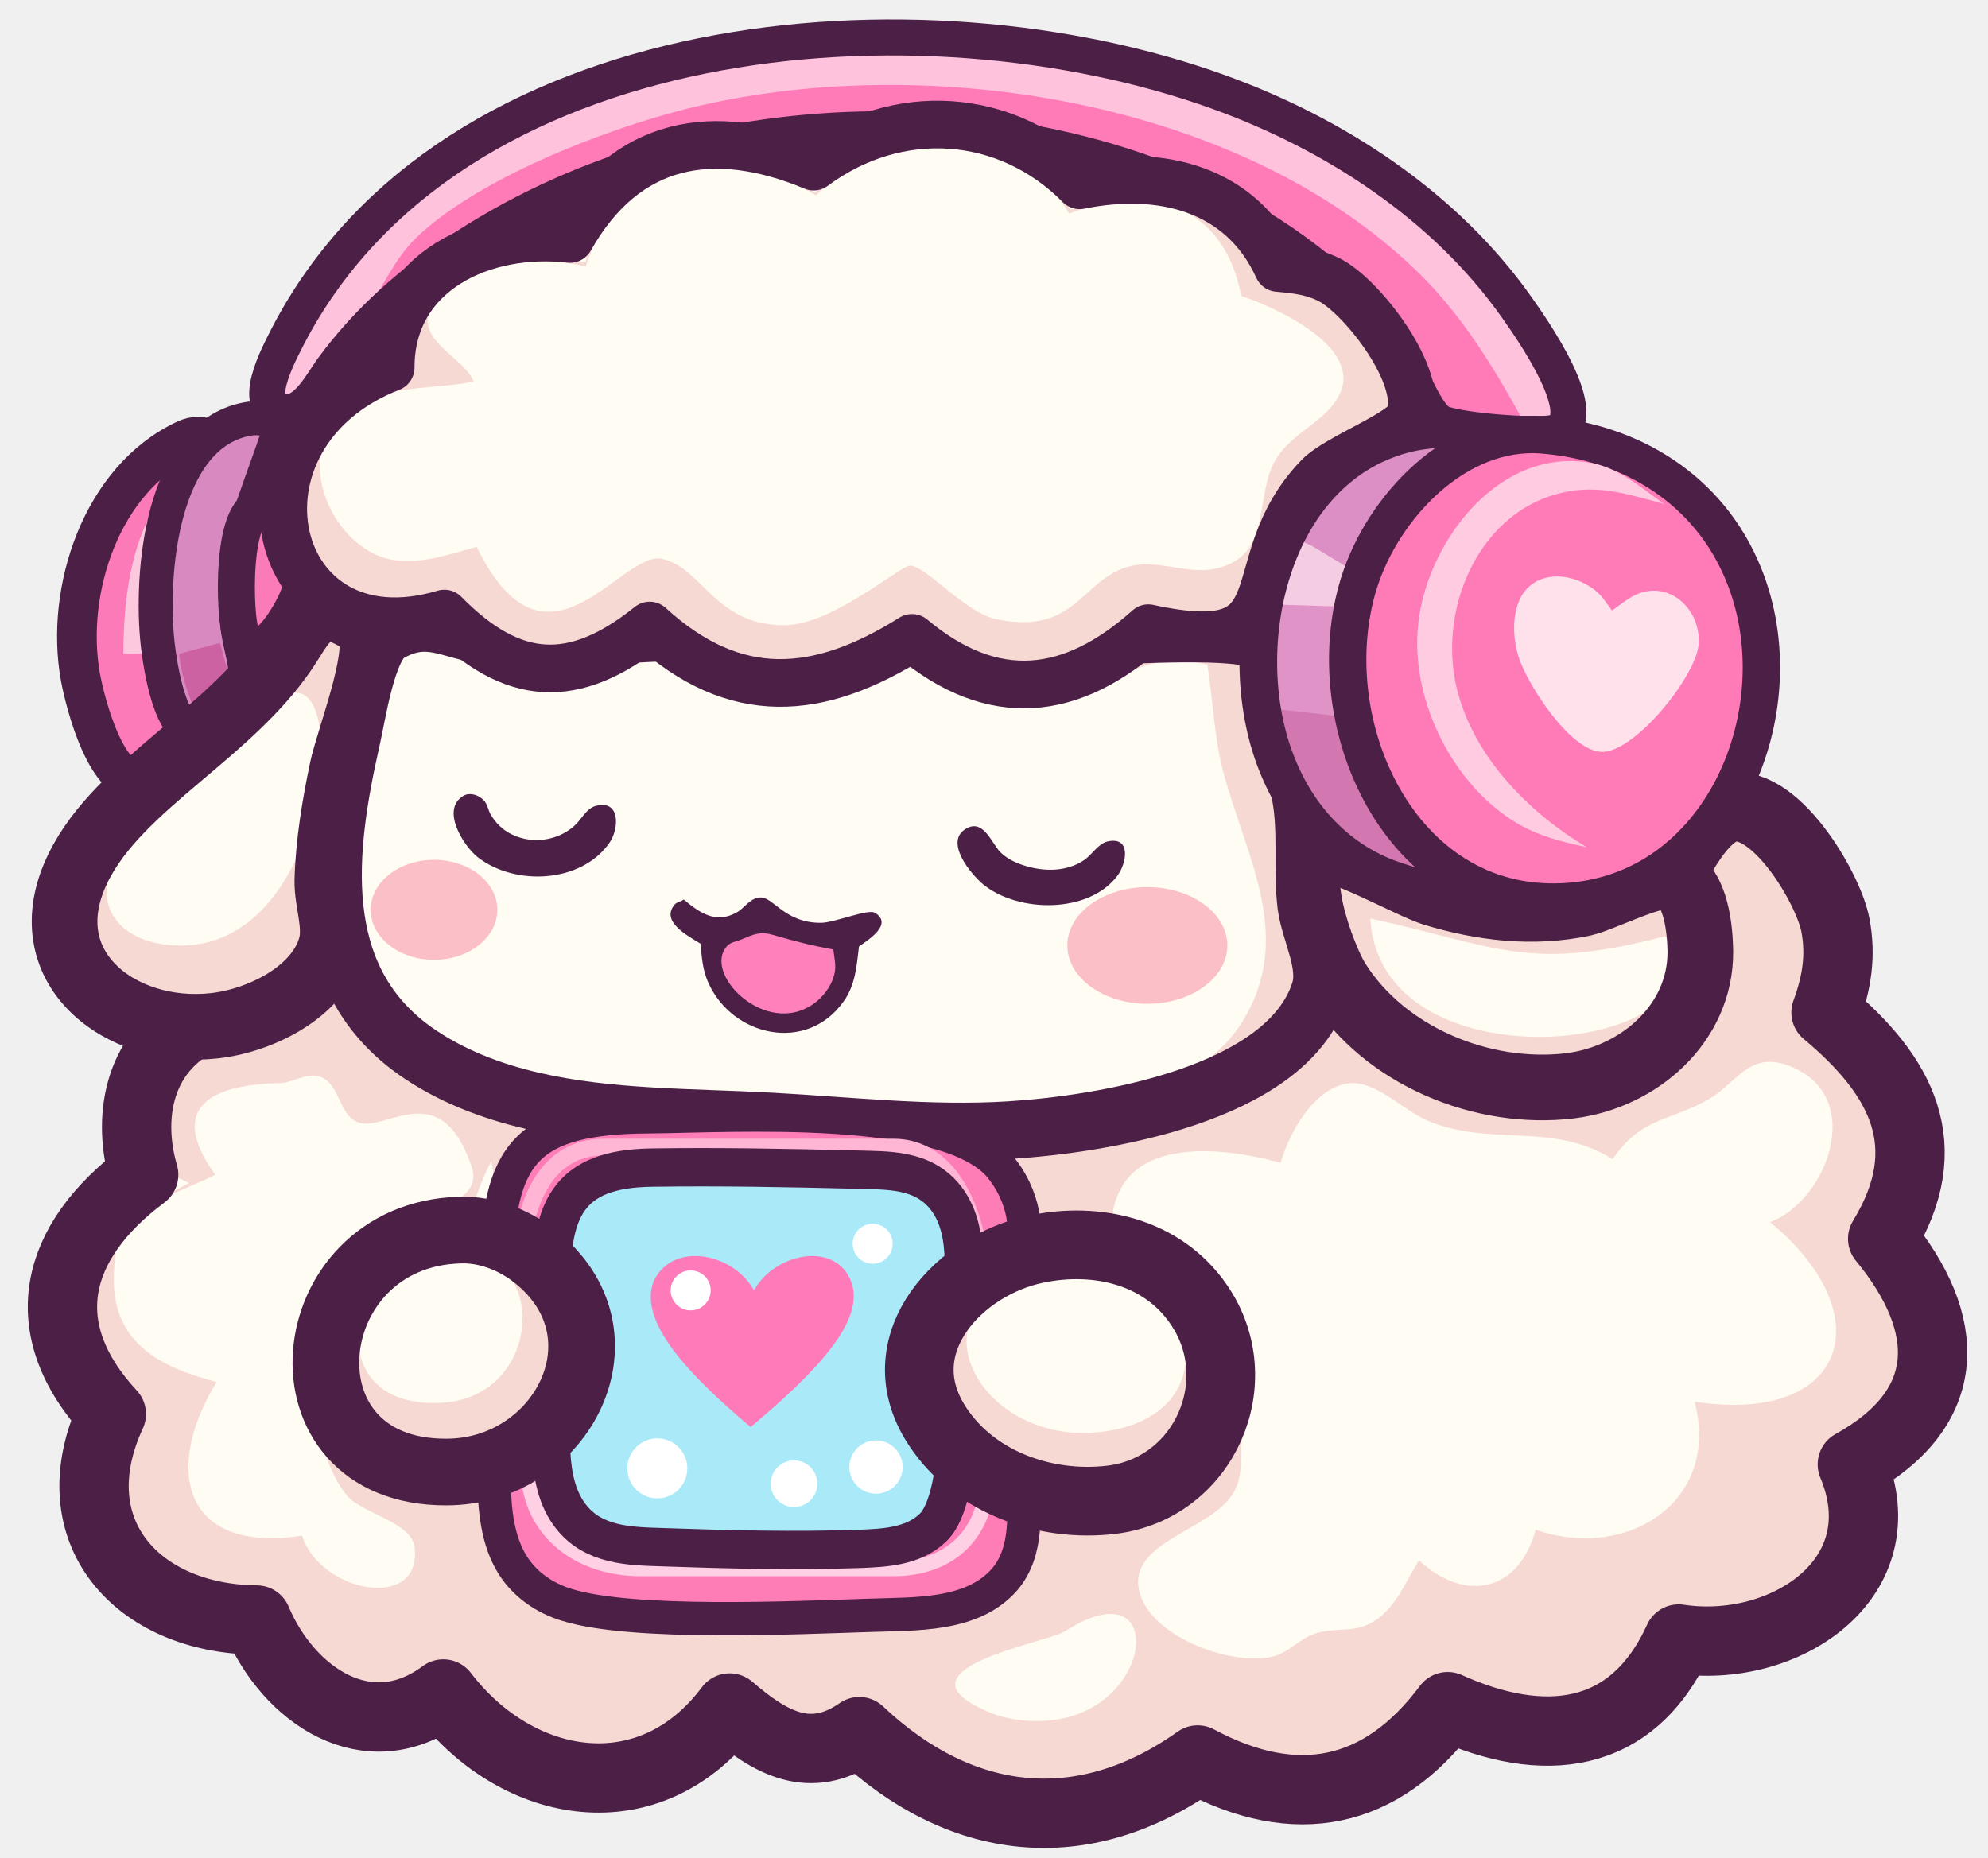
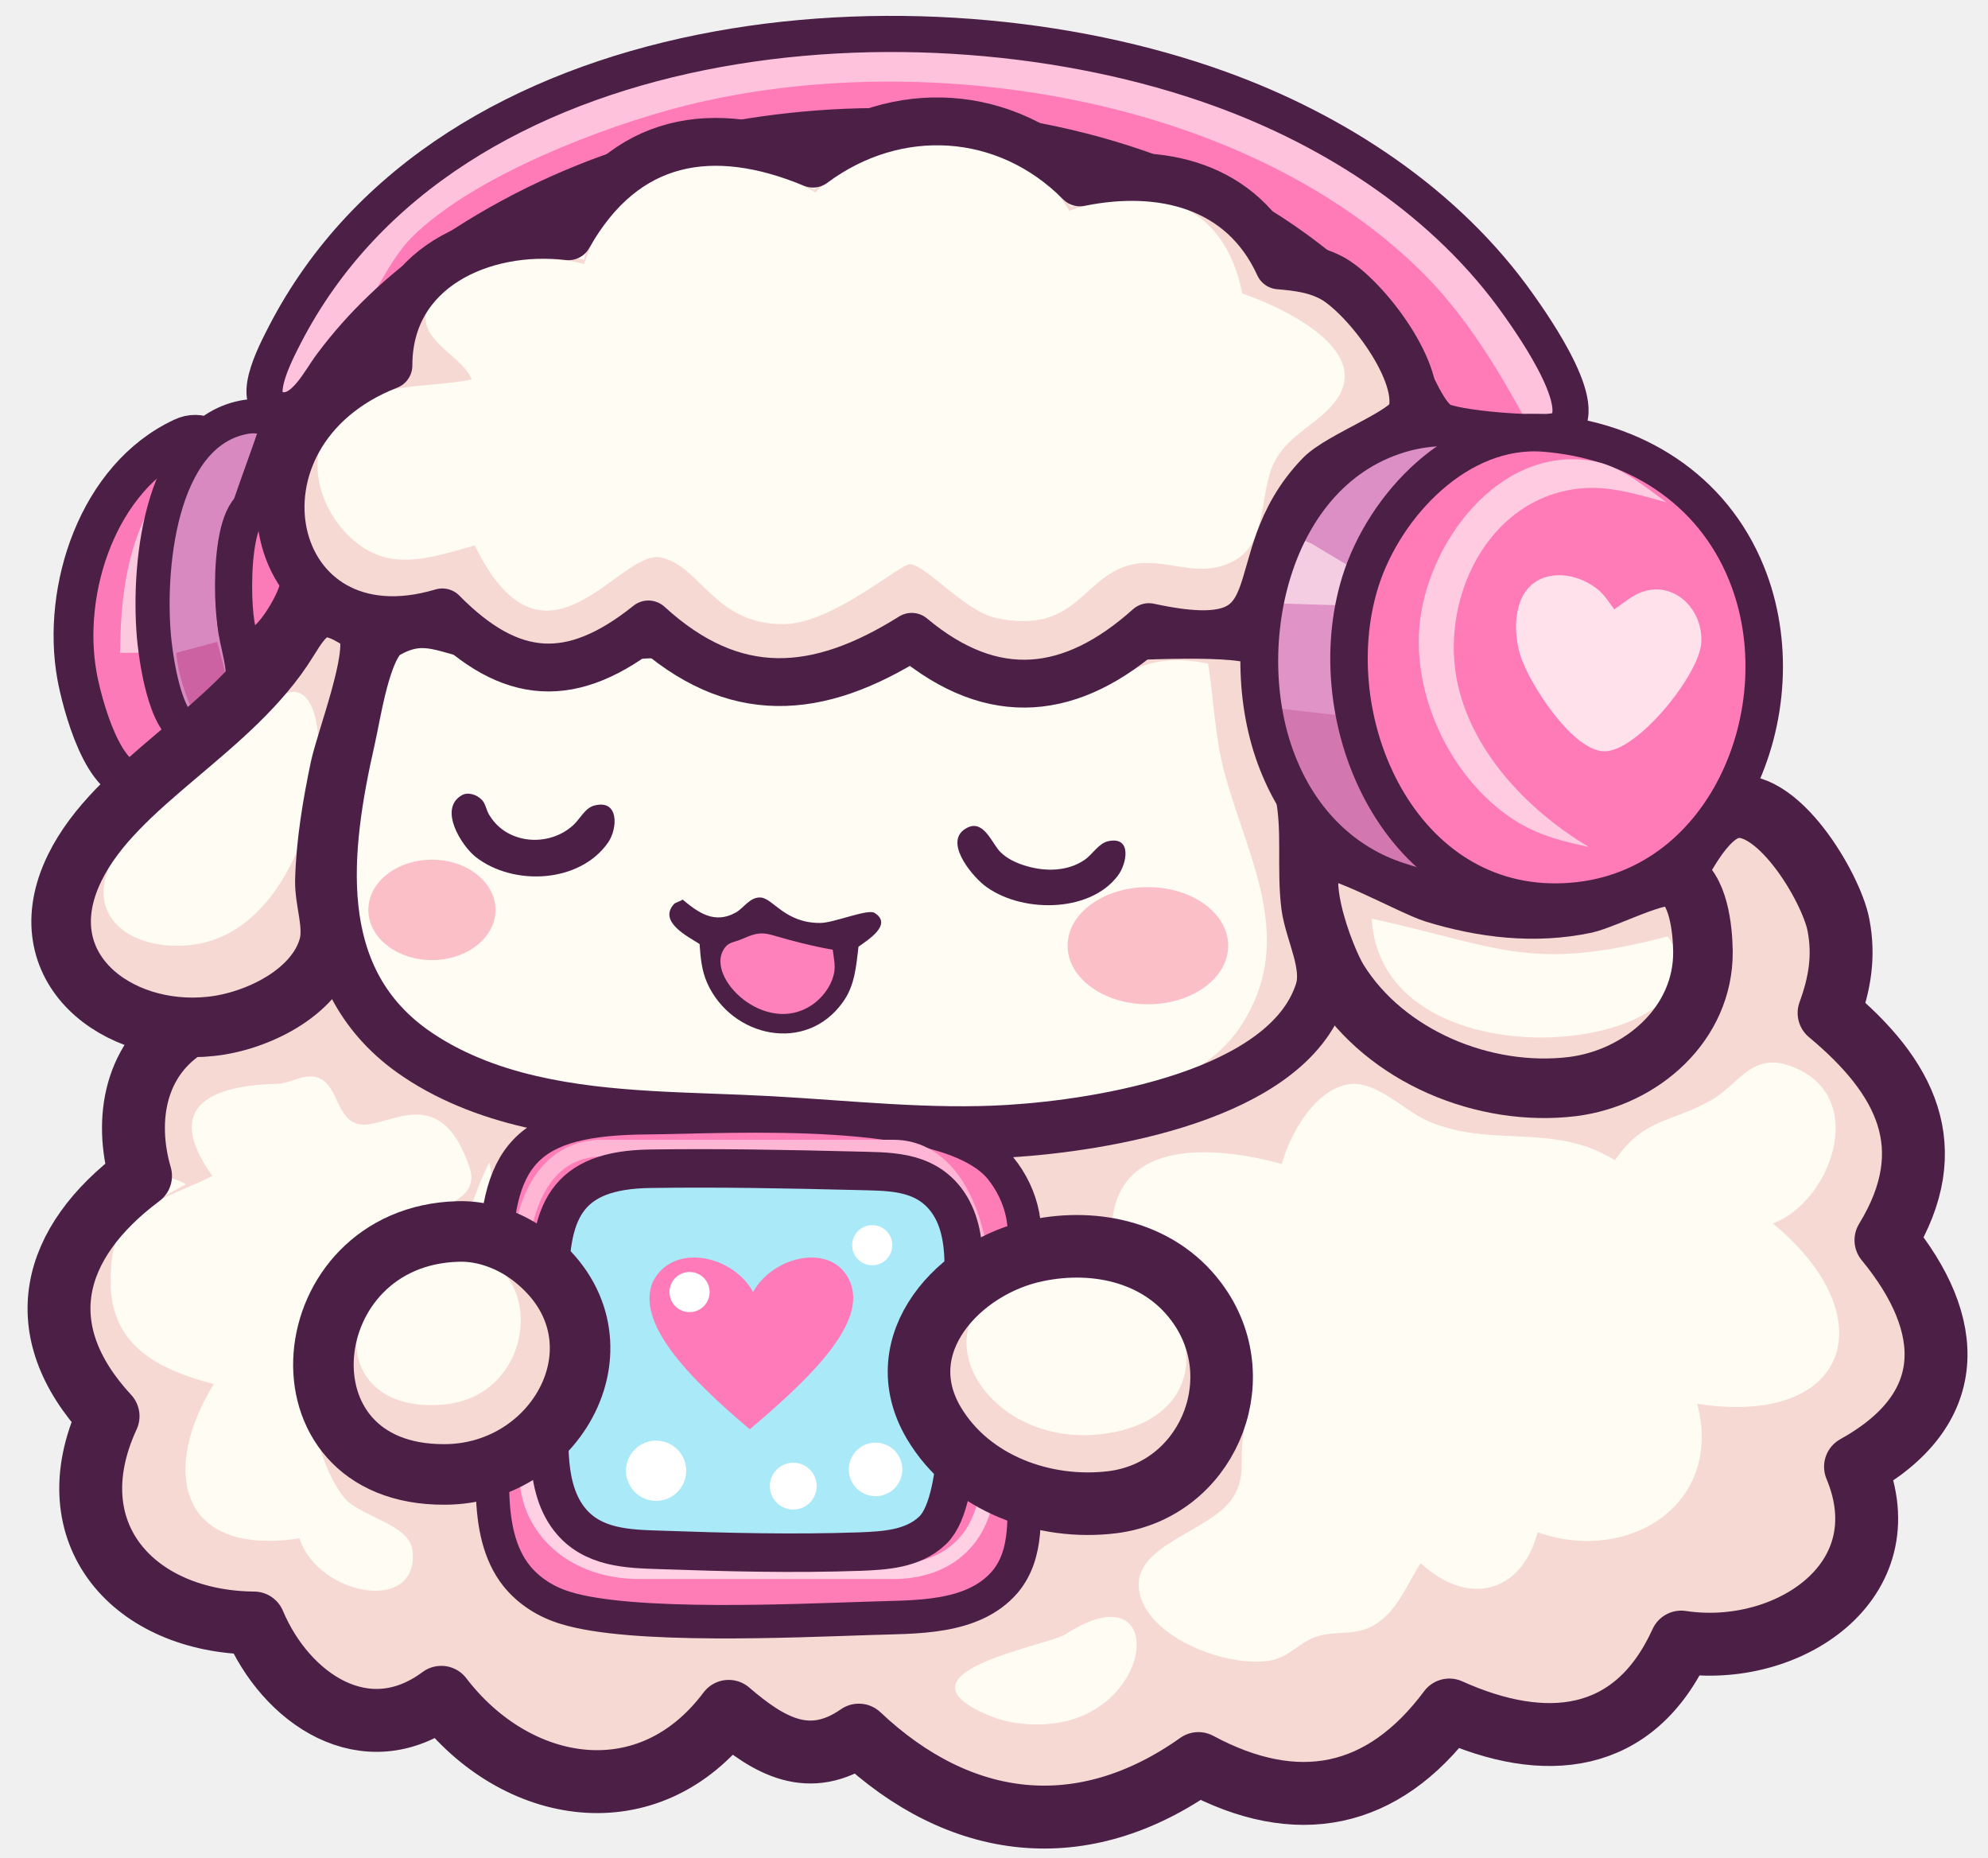
- <svg xmlns="http://www.w3.org/2000/svg" xmlns:xlink="http://www.w3.org/1999/xlink" viewBox="-6.2 -6.2 596.4 557.4" width="596.4" height="557.4" role="img" aria-label="bae">
+ <svg xmlns="http://www.w3.org/2000/svg" xmlns:xlink="http://www.w3.org/1999/xlink" viewBox="-5.1 -5.1 594.2 555.2" width="594.2" height="555.2" role="img" aria-label="bae">
  <defs>
    <path id="body-shape" d="M251.6 513.4C236.8 523.7 224.8 516.7 212.7 506.3C188.8 538.2 149.1 531.3 126.8 502.1C104.2 518.9 80.3 502.5 70.8 479.9C35.1 479.6 10.9 453.3 27.2 418.1C3.3 392.3 10.1 366.3 36.9 346.3C32 329.5 35.1 310.7 51.7 301C55.7 298.7 60.6 299 64.4 296.3C73.8 289.8 81.8 279.1 89.9 271C99.5 261.3 110.7 244.7 124.8 242.9C164 238 211.1 230.4 249.9 228.7C284.2 227.2 319.4 230.5 353.8 231.6C375.5 232.2 398 231.3 419.7 233.6C445.9 236.4 471.3 248 497.3 252.2C500.3 246.9 505.4 238.4 511.6 236.4C525.6 231.8 542.3 260.2 544.4 271.3C546.2 280.6 544.8 288.9 541.6 297.6C564.4 316.6 575.6 337.7 558.6 365.5C579.6 391 580.2 416.2 549.5 433.2C563.9 467.6 529 490.4 497.4 485.6C483.4 516.4 456.5 518.7 428.1 505.9C408.2 532.6 382.5 537.7 353.1 521.9C318.4 546.5 281.9 542 251.6 513.4Z" />
    <clipPath id="in-body">
      <use xlink:href="#body-shape" />
    </clipPath>
    <path id="earL-shape" d="M58 301.6C29.9 304.7 2.7 284 17.2 254.3C29.6 228.8 64.4 213.3 81 186.3C85.8 178.5 89.5 173.5 98.9 178.3C101.5 179.7 104 181.1 105 184C107.8 191.6 98.4 215.7 96.5 224.5C94.2 235.5 92.3 246.8 92 258.1C91.9 264.4 94.8 271.4 93.1 277.7C89.2 291.8 71.3 300.2 58 301.6Z" />
    <clipPath id="in-earL">
      <use xlink:href="#earL-shape" />
    </clipPath>
    <path id="earR-shape" d="M464.9 319.6C438.6 322.8 409.1 310.7 394.9 287.9C390.8 281.3 380 253.3 390.3 248.9C394.5 247.1 417.2 259.8 423.7 261.8C438.4 266.3 453.7 268.1 468.8 264.9C474.9 263.5 491 255 495.7 257C502.7 260 503.8 272.8 503.9 279.2C504.1 300.8 485.6 317 464.9 319.6Z" />
    <clipPath id="in-earR">
      <use xlink:href="#earR-shape" />
    </clipPath>
    <path id="face-shape" d="M296.7 332.9C272.9 334.4 248.7 331.6 224.9 330.3C201.2 329 176.8 329.5 153.5 324.1C140.9 321.2 128.5 316.4 118 308.9C87 286.6 91.8 248.5 99.2 215.8C100.9 208.5 103.8 187.8 110.2 184C122.1 177 128.8 183.2 139.5 184.4C155.3 186.3 172.4 184.6 188.2 183.8C199.5 183.2 211.4 184.6 222.9 184.6C256.2 184.6 289.5 184.7 322.9 184.6C331.9 184.6 366.3 182.1 372.4 186.5C378.4 191 382.2 223.4 383.9 232C386.1 243.4 384.3 254.2 385.7 265.6C386.8 273.7 392.4 283.4 389.7 291.4C379.6 322.4 324.1 331.2 296.7 332.9Z" />
    <clipPath id="in-face">
      <use xlink:href="#face-shape" />
    </clipPath>
    <path id="head-shape" d="M267.4 185.2C239.4 202.8 214.3 204.9 188.7 181.5C166 199.7 147.6 198.7 127.1 177.9C74.2 193.7 58.8 124.5 111 104.1C111 75.1 139.1 62.5 164.8 65.5C181.6 35.7 208.1 31.4 237.9 43.8C262.9 25.2 295.7 27.2 317.7 49.4C341.8 44.5 366.2 50.1 377.2 74.2C382.9 74.7 388.2 75.3 393.4 78.2C403.1 83.8 420.7 106.6 416.8 118.6C415.2 123.7 395 131 389.4 136.8C363.7 163.4 385.6 192.6 338.3 182.3C315.3 202.9 291.8 205.6 267.4 185.2Z" />
    <clipPath id="in-head">
      <use xlink:href="#head-shape" />
    </clipPath>
    <path id="handL-shape" d="M127.7 435.5C75.5 435.7 82.5 364.3 131.7 362.9C139.6 362.6 147.7 365.7 153.9 370.5C184.1 393.9 162.6 435.5 127.7 435.5Z" />
    <clipPath id="in-handL">
      <use xlink:href="#handL-shape" />
    </clipPath>
    <path id="handR-shape" d="M327.4 443.8C307.1 446.3 284.8 438.3 274 420.1C260 396.4 281.8 373.3 304.7 368.6C322.8 364.8 342.5 369.3 353.4 385.2C369.2 408.1 355.3 440.3 327.4 443.8Z" />
    <clipPath id="in-handR">
      <use xlink:href="#handR-shape" />
    </clipPath>
    <path id="band-shape" d="M460.2 123.6C455.5 125 429 123 425.3 120.3C420.6 116.7 416.6 104.5 412.8 99.1C404.5 87.4 393.7 77.6 382.2 69.2C344.3 41.6 293.8 30.9 247.6 32.8C204.3 34.7 162.6 47.3 126.9 72.3C114.3 81.2 103.1 91.6 93.9 104C90.5 108.5 86.1 117.8 79.5 117.5C68 117.1 77.6 99.8 80 95C128.8 0.4 269.8 -11 359.4 21.4C394.1 33.9 427.3 55.5 448.8 86C452.9 91.8 472.8 119.8 460.2 123.6Z" />
    <clipPath id="in-band">
      <use xlink:href="#band-shape" />
    </clipPath>
    <path id="cupL-shape" d="M36.9 228.3C25.9 230.6 19.3 204.6 17.9 196.8C13.3 171.1 24.1 137.5 49.5 125.7C54.5 123.3 60.5 126 59.1 132.3C58.3 135.9 55.1 139.4 53.5 142.7C49.5 150.8 47.2 159.6 46.1 168.5C44.8 178.3 45.2 188.6 47.6 198.2C48.8 203.1 52.9 209.3 52.4 214.3C51.9 219.5 41.8 227.2 36.9 228.3Z" />
    <clipPath id="in-cupL">
      <use xlink:href="#cupL-shape" />
    </clipPath>
    <path id="cupM-shape" d="M53.4 213.5C44.8 214.8 41.8 193.1 41.1 187C38.8 165.9 42.2 124.6 67.7 119.6C71.7 118.8 76.9 119.3 77 124.5C77 125.9 67.1 151.2 65.9 158.4C64.8 165.9 64.4 173.7 65 181.3C65.4 187 68.6 194.4 67.1 199.9C65.9 204.5 58.2 212.7 53.4 213.5Z" />
    <clipPath id="in-cupM">
      <use xlink:href="#cupM-shape" />
    </clipPath>
    <path id="rim-shape" d="M423.6 259.9C420.1 260.8 416.3 259.3 413.1 258.3C396.4 253 384.1 240.5 377.4 224.4C362.8 190 374 134.9 415 124.1C420.2 122.7 436.9 119.9 435.9 129.4C435.5 133.9 420.2 143.2 416.3 147.7C405.9 159.9 400.5 175.9 400.4 191.9C400.3 209 405.7 226.7 416.3 240.3C419.3 244 424.1 246.9 426.5 251C428.6 254.3 427.8 258.9 423.6 259.9Z" />
    <clipPath id="in-rim">
      <use xlink:href="#rim-shape" />
    </clipPath>
  </defs>
  <g stroke="#4C1F47" stroke-linejoin="round" stroke-linecap="round">
    <g id="headband" stroke="none">
      <use xlink:href="#band-shape" fill="#ff7bb8" />
      <g clip-path="url(#in-band)">
        <path fill="#ffc2dd" stroke="#ffc2dd" stroke-width="6" d="M80.9 113.6C86.3 100.8 90.9 87.2 99.5 76.1C153.4 7.1 268.9 -1.6 346.9 22.7C368.5 29.4 389.2 39.9 407.5 53C431.9 70.3 446.9 92.5 461.9 117.8C451.4 117.8 440.8 117.4 430.2 117C414.1 89.1 392.5 66.7 363.8 51.2C349.1 43.3 332.9 38.8 316.7 35.1C253.5 20.6 183.2 27.8 128.5 64.8C109 78 95.3 95.2 80.9 113.6Z" />
        <path fill="#ff7bb8" d="M107 82C110.3 76.3 113.5 70.3 118.2 65.6C136.4 47.6 175 32.7 199.6 26.5C270.1 8.8 365.1 23.2 418.7 75C432.7 88.5 442.6 105.1 451.8 122C443.2 121.7 434.5 121.5 425.9 120.8C391 29.2 255.6 16 175 44.7C150.3 53.5 129.2 68.4 107 82Z" />
      </g>
      <use xlink:href="#band-shape" fill="none" stroke="#4C1F47" stroke-width="10.8" />
    </g>
    <g id="left-earcup">
      <use xlink:href="#cupL-shape" fill="#fd7ab8" stroke="none" />
      <path clip-path="url(#in-cupL)" fill="#fcc8dd" stroke="none" d="M30.8 190C30.9 167.4 34.8 144.7 54 130.1C41.7 148.1 39.6 168.6 39.7 189.9C36.7 189.9 33.8 190 30.8 190Z" />
      <use xlink:href="#cupL-shape" fill="none" stroke-width="11.9" />
      <use xlink:href="#cupM-shape" fill="#d88ac0" stroke="none" />
      <path clip-path="url(#in-cupM)" fill="#cd62a2" stroke="none" d="M47.5 190C48.3 196.8 50.2 202.3 52.9 208.5C56.3 205.5 59.7 202.3 63 199.2C62 195 61 190.8 59.8 186.7C55.7 187.8 51.6 188.9 47.5 190Z" />
      <use xlink:href="#cupM-shape" fill="none" stroke-width="10.2" />
      <path fill="#fa7bb8" stroke-width="11.1" d="M71.6 187.6C69.3 187.6 67.3 186.4 66.2 184.3C64 180.2 62.7 142.8 73.8 145.9C75.5 146.3 76.7 147.4 77.5 148.9C78.9 151.3 78.7 154.8 79.5 157.5C80.6 161.4 84 165.5 84.1 169.5C84.2 173.5 75.9 187.7 71.6 187.6Z" />
    </g>
    <g id="body">
      <use xlink:href="#body-shape" fill="#f6d9d2" stroke="none" />
      <path clip-path="url(#in-body)" fill="#fffcf4" stroke="none" d="M327.2 361.2C328.8 334.5 358.8 337.5 378 342.7C380.5 333.9 387.7 320.6 398 318.9C406 317.6 414.8 326.9 421.7 329.9C440.9 338.2 459 330.1 477.6 341.6C486.3 328.9 494.5 330.4 506.3 323.7C515.2 318.6 518.7 308.4 531.7 314.1C553.5 323.6 541.7 354.3 524.8 360.5C558.7 388.4 547.8 421.4 502.2 414.4C510.1 444.7 481.5 462.3 454.5 452.8C449.5 471.4 433.4 474.9 419.5 462C415.6 468.2 412.7 475.9 406.3 480.1C400.4 484 394.8 482 388.6 483.9C383.6 485.4 380.4 489.9 375.1 491C362.6 493.6 338.4 484.7 335.5 470.9C332.4 456.4 357.2 452.8 363.6 442.1C367.3 436.1 365.4 430.9 366.4 424.4C371.3 392.1 357.2 372.4 327.2 361.2ZM84.4 454.6C48.1 460.1 43 434.1 58.8 408.5C41.3 403.9 26.9 396.4 28 375.6C28.2 370.5 28.8 365 32.3 361C38.9 353.6 50 350.6 58.4 346.3C43 325 59 319.2 77.5 318.8C81.5 318.8 85.4 315.7 89.5 316.8C95.9 318.6 95.1 328.3 101.3 330.6C109.5 333.6 125.9 316.4 135.2 343.6C141.3 361.4 98 353.8 87.1 387.6C82.8 400.8 89 432.7 98.2 442.9C103 448.1 117.4 450.6 118.2 458.2C120.3 477.4 90 471.8 84.4 454.6ZM98.5 430.9C65.7 397.3 97.1 360.2 135.4 356.4C137.1 351.4 138.8 346.8 141.2 342.2C146.8 368.5 109.8 360.2 96.7 381.2C84.7 400.5 98.8 412.4 98.5 430.9ZM22.1 374.7C23.3 362.6 35.6 339.9 50.5 348.8C37.7 355.5 29.1 361.9 22.1 374.7ZM361.2 432.6C356.9 417.2 365.7 403.2 355.4 387.2C346.8 373.8 329.4 373.3 321.5 362.2C355.4 365.7 379.4 401 361.2 432.6ZM307.9 510.1C302.5 510.5 296.5 509.9 291.4 507.9C258.9 494.9 308 486.7 313.3 483.3C344.4 463.1 340.6 507.8 307.9 510.1Z" />
-       <use xlink:href="#body-shape" fill="none" stroke-width="20.8" />
+       <use xlink:href="#body-shape" fill="none" stroke-width="18.8" />
    </g>
    <g id="ears">
      <use xlink:href="#earL-shape" fill="#f6d9d2" stroke="none" />
      <path clip-path="url(#in-earL)" fill="#fffcf4" stroke="none" d="M20.2 262.6C20.1 257.7 19.7 252.9 22.2 248.3C27.5 238.5 74.8 194.9 83.7 192.9C67.1 220.1 32.8 232.8 20.2 262.6ZM52.7 277.2C44.8 278.3 34.3 276.8 29 270.3C12.9 250.7 62.7 218.8 74.6 206.4C99.5 180.1 96.1 271.2 52.7 277.2ZM86.2 258C86.7 240.5 89.6 222.7 95 206C98.1 220.7 95.5 245.6 86.2 258Z" />
-       <use xlink:href="#earL-shape" fill="none" stroke-width="19.7" />
+       <use xlink:href="#earL-shape" fill="none" stroke-width="17.8" />
      <use xlink:href="#earR-shape" fill="#f6d9d2" stroke="none" />
      <path clip-path="url(#in-earR)" fill="#fffcf4" stroke="none" d="M404.9 269.4C443.5 277.9 452.3 285.5 493.4 274.7C516.2 309.2 407.9 322.4 404.9 269.4ZM488 303C496.2 292.5 498.7 283.8 497.1 270.5C509.6 283.3 499.9 294.8 488 303Z" />
-       <use xlink:href="#earR-shape" fill="none" stroke-width="19.7" />
+       <use xlink:href="#earR-shape" fill="none" stroke-width="17.8" />
    </g>
    <g id="face">
      <use xlink:href="#face-shape" fill="#f6d9d2" stroke="none" />
      <path clip-path="url(#in-face)" fill="#fffcf4" stroke="none" d="M361.1 190.9C353.2 192 346.9 190.8 339.4 188.3C319 207.5 288.1 210.7 266.6 191.2C242.5 206.9 212 209.5 190 188.5C169 203.5 146.5 204.2 127.7 185.1C122.5 186.4 117.2 187.5 111.8 188.2C103.4 217.8 89 259.6 106.2 288.4C121.9 315 156.7 320.8 184.9 323C246.7 327.6 310.4 335.5 367.9 308.7C353.2 325.5 330.7 329.4 309.4 331.8C265.9 336.7 143.7 333.3 111.8 303.8C102 294.7 96 282.2 94 269C91.9 255.3 99.5 189.1 111.7 183.6C129.8 175.3 137.5 191.5 153.8 194.5C169.9 197.4 178.3 184.5 190.2 185.3C205.4 186.2 211.2 203.1 240.6 197.4C249 195.8 258.9 186.9 267.1 187.8C281.8 189.3 285.8 202.3 309 198.6C327.9 195.6 342.6 174.9 361.1 190.9ZM356 193.2C357.7 203.8 358 214.9 360.8 225.5C367.7 251.2 382.4 275.1 366.3 300.7C354.2 319.9 329.5 323.5 308.6 325.8C267.2 330.5 147.6 327.1 116.7 300.3C90.6 277.5 99.8 238.8 107 209.6C108.4 204.1 109.2 192.5 114.5 189.3C127.7 181.5 140.3 198.3 153.3 200.5C169.4 203.2 178.1 191.4 189.6 191.7C203.1 192.2 212.2 211.4 245.7 202.4C252 200.7 259.2 194.6 265.5 194.2C272.7 193.8 288.4 206.8 306.2 205.1C329.1 202.8 331.6 188.3 356 193.2Z" />
-       <use xlink:href="#face-shape" fill="none" stroke-width="17.3" />
+       <use xlink:href="#face-shape" fill="none" stroke-width="15.7" />
      <ellipse cx="124" cy="266.8" rx="19" ry="15" fill="#fbbfc7" stroke="none" />
      <ellipse cx="338" cy="277.5" rx="24" ry="17.5" fill="#fbbfc7" stroke="none" />
      <path fill="#4C1F47" stroke="none" d="M204 277C204.3 281.1 204.6 284.9 206.3 288.7C213.6 304.9 235.8 309.8 246.8 294.4C250.4 289.5 250.8 283.6 251.5 277.8C254.1 275.9 261.9 271.2 256.3 267.7C254.3 266.4 244.1 270.7 240.1 270.7C229.6 270.8 226 263.4 222.3 263.1C219 262.9 217.3 266.2 214.8 267.6C208.5 271.1 203.7 267.7 198.9 263.7C198.3 264.3 197 264.4 196.3 265.1C191.6 270.4 200.6 274.8 204 277Z" />
      <path fill="#ff81bb" stroke="none" d="M243.8 278.7C244.3 282.9 245.1 284.7 243 289.1C241.5 292 239 294.6 236.1 296.1C222.1 303.6 204.9 285.8 211.8 277.8C212.8 276.5 214.8 276.3 216.2 275.7C219.8 274.2 221.7 273.2 225.6 274.3C231.8 276.1 237.5 277.6 243.8 278.7Z" />
      <path fill="#4C1F47" stroke="none" d="M133 232.5C125.8 236.5 132.8 247.6 137.1 251C148.4 259.8 168.3 258.8 176.7 246.6C179.5 242.5 180 233.7 172.6 235.6C169.7 236.3 168.2 239.8 166.1 241.6C162.1 245.2 156.4 246.6 151.2 245.5C146.7 244.5 143.3 242.1 141 238.2C140.2 236.8 140 234.9 138.8 233.8C137.4 232.4 134.9 231.5 133 232.5ZM284.1 242.2C276.5 245.9 285.1 256.2 288.9 259.3C299.4 267.7 320.4 268 329 256.6C331.7 253.1 333.4 244.6 326 246.3C323.2 247 321.3 250.4 319 251.9C314 255.3 307.4 255.4 301.7 253.7C298.9 252.9 296 251.6 293.9 249.5C291.4 247 289 239.8 284.1 242.2Z" />
    </g>
    <g id="head">
      <use xlink:href="#head-shape" fill="#f6d9d2" stroke="none" />
      <path clip-path="url(#in-head)" fill="#fffcf4" stroke="none" d="M116.5 95.1C113.1 70.1 146.8 63.5 165.5 65.9C179.2 37.4 210.8 30.9 237.6 44.5C261.5 26.4 296.9 25.9 317.3 50C334.7 45.9 358 45.3 365.5 64.9C349.4 53.1 334.1 49.9 315 56.7C298.1 30.6 259.3 30.5 238.3 51.6C214.7 36.3 176.6 40.7 169.5 72.5C147.5 68 126.8 73.1 116.5 95.1ZM136.8 157.9C128.6 160.1 119.3 163.5 110.6 161.6C94.7 158 82.8 134.4 94.5 120.9C105.4 108.4 121.4 111.2 135.9 108.3C133.4 101.9 122.4 97.7 122.1 90.2C121.2 71.2 157.8 70.4 169.5 73.8C179.4 42 212.5 36.8 238.6 52.4C259.1 31.9 298.9 30.6 314.5 57.9C339.1 48.7 360.8 55.1 366.2 82.6C376.1 85.9 405.4 98.7 394.4 114.3C389.2 121.7 380.2 124.3 375.8 133C371.3 141.8 373.8 156.5 364.4 162.1C353.4 168.7 343.4 161.1 332.8 163.7C318.2 167.4 316.8 184.6 292.7 179.6C283.4 177.7 271.8 163.8 266.9 163.5C264 163.4 243.7 181.2 229.4 181.4C208.4 181.7 204.5 164.1 192.5 161.5C180.1 158.7 157.9 201 136.8 157.9ZM116.6 104.3C116.7 110.8 93.6 112.8 85 137.7C81.6 117.9 98.6 106.5 116.6 104.3ZM367.8 167.3C369.5 158.2 372.7 150.2 378.1 142.8C377.4 152.6 376 161.1 367.8 167.3Z" />
      <use xlink:href="#head-shape" fill="none" stroke-width="14.3" />
    </g>
    <g id="right-earcup">
      <use xlink:href="#rim-shape" fill="#e093c7" stroke="none" />
      <g clip-path="url(#in-rim)" stroke="none">
        <path fill="#dc8fc5" d="M370 120H440V168L398 164L387 157.4L370 150Z" />
        <path fill="#f5cde3" d="M370 150L387 157.4L398 164L402 176L370 175Z" />
        <path fill="#d277b0" d="M370 206L380.6 207L398 209L440 215V260H370Z" />
      </g>
      <use xlink:href="#rim-shape" fill="none" stroke-width="11.3" />
      <path fill="#ff7bb8" stroke-width="11.2" d="M462.7 264.4C413.7 266.8 388.5 210.5 401.5 168.7C408.7 145.8 430.9 122.3 456.5 124.3C483.3 126.4 506.6 140.8 516.9 166.2C533.4 206.7 510.4 262.2 462.7 264.4Z" />
      <path fill="#ffcbe0" stroke="none" d="M493 145C486.1 140.1 479.1 133.9 470.5 132.6C442.6 128.1 420.9 157.8 419.1 182.8C417.5 204.7 429.7 229.2 448.7 240.7C455.4 244.7 462.3 246.4 469.8 248C452.2 237.5 435.5 220.5 430.7 199.8C424.9 174.6 439.2 143.9 466.9 140.9C475.9 139.9 484.4 142.7 493 145Z" />
      <path fill="#ffe1eb" stroke="none" d="M477.4 177C475.8 174.9 474.4 172.5 472.3 170.9C464.2 164.6 452 165 448.9 175.9C447.5 180.7 447.9 186 449.3 190.7C451.9 199 464.5 218.7 474 219.4C484 220.1 503 196.3 503.4 186.9C504 177.1 495.3 168.2 485.4 171.9C482.5 173 479.9 175.3 477.4 177Z" />
    </g>
    <g id="player">
      <path fill="#ff7db7" stroke-width="10" d="M254.7 478.5C232.6 479.2 183.7 481.5 164 475.4C158.3 473.7 153.1 470.5 149.3 465.8C138.7 452.5 142.9 430.2 142.9 414.3C142.9 401.3 142.9 388.3 142.9 375.3C142.9 339.8 151.9 329.1 188.5 328.9C213.3 328.7 277.4 324.5 293.8 343.8C297.2 347.9 299.6 352.9 300.6 358.1C302 366.1 301.1 374.9 301.1 383C301.1 401 300.9 419 300.9 437C300.9 447.3 302.4 459.1 295.3 467.6C285.6 478.9 268.2 478 254.7 478.5Z" />
      <g fill="none">
        <path stroke="#ffb6d4" stroke-width="5" d="M150 372C151 354 158 338 175 338L262 338C275 338 285 350 288 372" />
        <path stroke="#ffcfe4" stroke-width="4.5" d="M152.5 438C154 453 167 464.5 186 464.5L262 464.5C276 464.5 288 457 290 440" />
      </g>
      <path fill="none" stroke-width="14" d="M252.1 457.3C232.2 458 212.1 457.5 192.3 456.8C182.8 456.5 172.4 456.3 166 448C158.3 438.1 160.6 421.9 160.6 410.2C160.6 400.2 160.4 390.2 160.4 380.2C160.4 357.8 164.4 345.7 189.4 345.4C209.7 345.1 230.1 345.5 250.4 346C260.1 346.3 270.2 345.7 276.7 354.2C284.2 364.1 281.2 379.7 280.7 391.1C280.1 404.5 281.8 442.8 272.8 451.3C267.3 456.6 259.2 457 252.1 457.3Z" />
      <path fill="#a9e9f8" stroke="#4C1F47" stroke-width="9" d="M252.1 457.3C232.2 458 212.1 457.5 192.3 456.8C182.8 456.5 172.4 456.3 166 448C158.3 438.1 160.6 421.9 160.6 410.2C160.6 400.2 160.4 390.2 160.4 380.2C160.4 357.8 164.4 345.7 189.4 345.4C209.7 345.1 230.1 345.5 250.4 346C260.1 346.3 270.2 345.7 276.7 354.2C284.2 364.1 281.2 379.7 280.7 391.1C280.1 404.5 281.8 442.8 272.8 451.3C267.3 456.6 259.2 457 252.1 457.3Z" />
      <path fill="#ff7ab8" stroke="none" d="M220 381C214 370 196 366 190 378C185 390 200 406 219 422C238 406 254 390 249 378C244 366 226 370 220 381Z" />
      <g fill="#fff" stroke="none">
        <circle cx="201" cy="381" r="6" />
        <circle cx="255.6" cy="367" r="6" />
        <circle cx="191" cy="434.4" r="9" />
        <circle cx="232" cy="439" r="7" />
        <circle cx="256.6" cy="434" r="8" />
      </g>
    </g>
    <g id="hands">
      <use xlink:href="#handL-shape" fill="#f6d9d2" stroke="none" />
      <path clip-path="url(#in-handL)" fill="#fffcf4" stroke="none" d="M96.8 403C80.5 376.4 141.7 345.4 154.4 378.7C130.2 360.3 101.9 373.9 96.8 403ZM127.7 414.6C93 417.9 92.9 378.3 126.3 370.8C158.2 363.7 158.6 411.6 127.7 414.6Z" />
-       <use xlink:href="#handL-shape" fill="none" stroke-width="20.0" />
+       <use xlink:href="#handL-shape" fill="none" stroke-width="18.1" />
      <use xlink:href="#handR-shape" fill="#f6d9d2" stroke="none" />
      <path clip-path="url(#in-handR)" fill="#fffcf4" stroke="none" d="M354.1 407.7C348.1 366.6 298.7 364.4 277.4 395.2C284 346.8 375.7 372.7 354.1 407.7ZM322.7 423.6C285 427 263.7 381.1 310.8 374.8C352.9 369.2 366.1 419.7 322.7 423.6Z" />
-       <use xlink:href="#handR-shape" fill="none" stroke-width="20.6" />
+       <use xlink:href="#handR-shape" fill="none" stroke-width="18.7" />
    </g>
  </g>
</svg>
